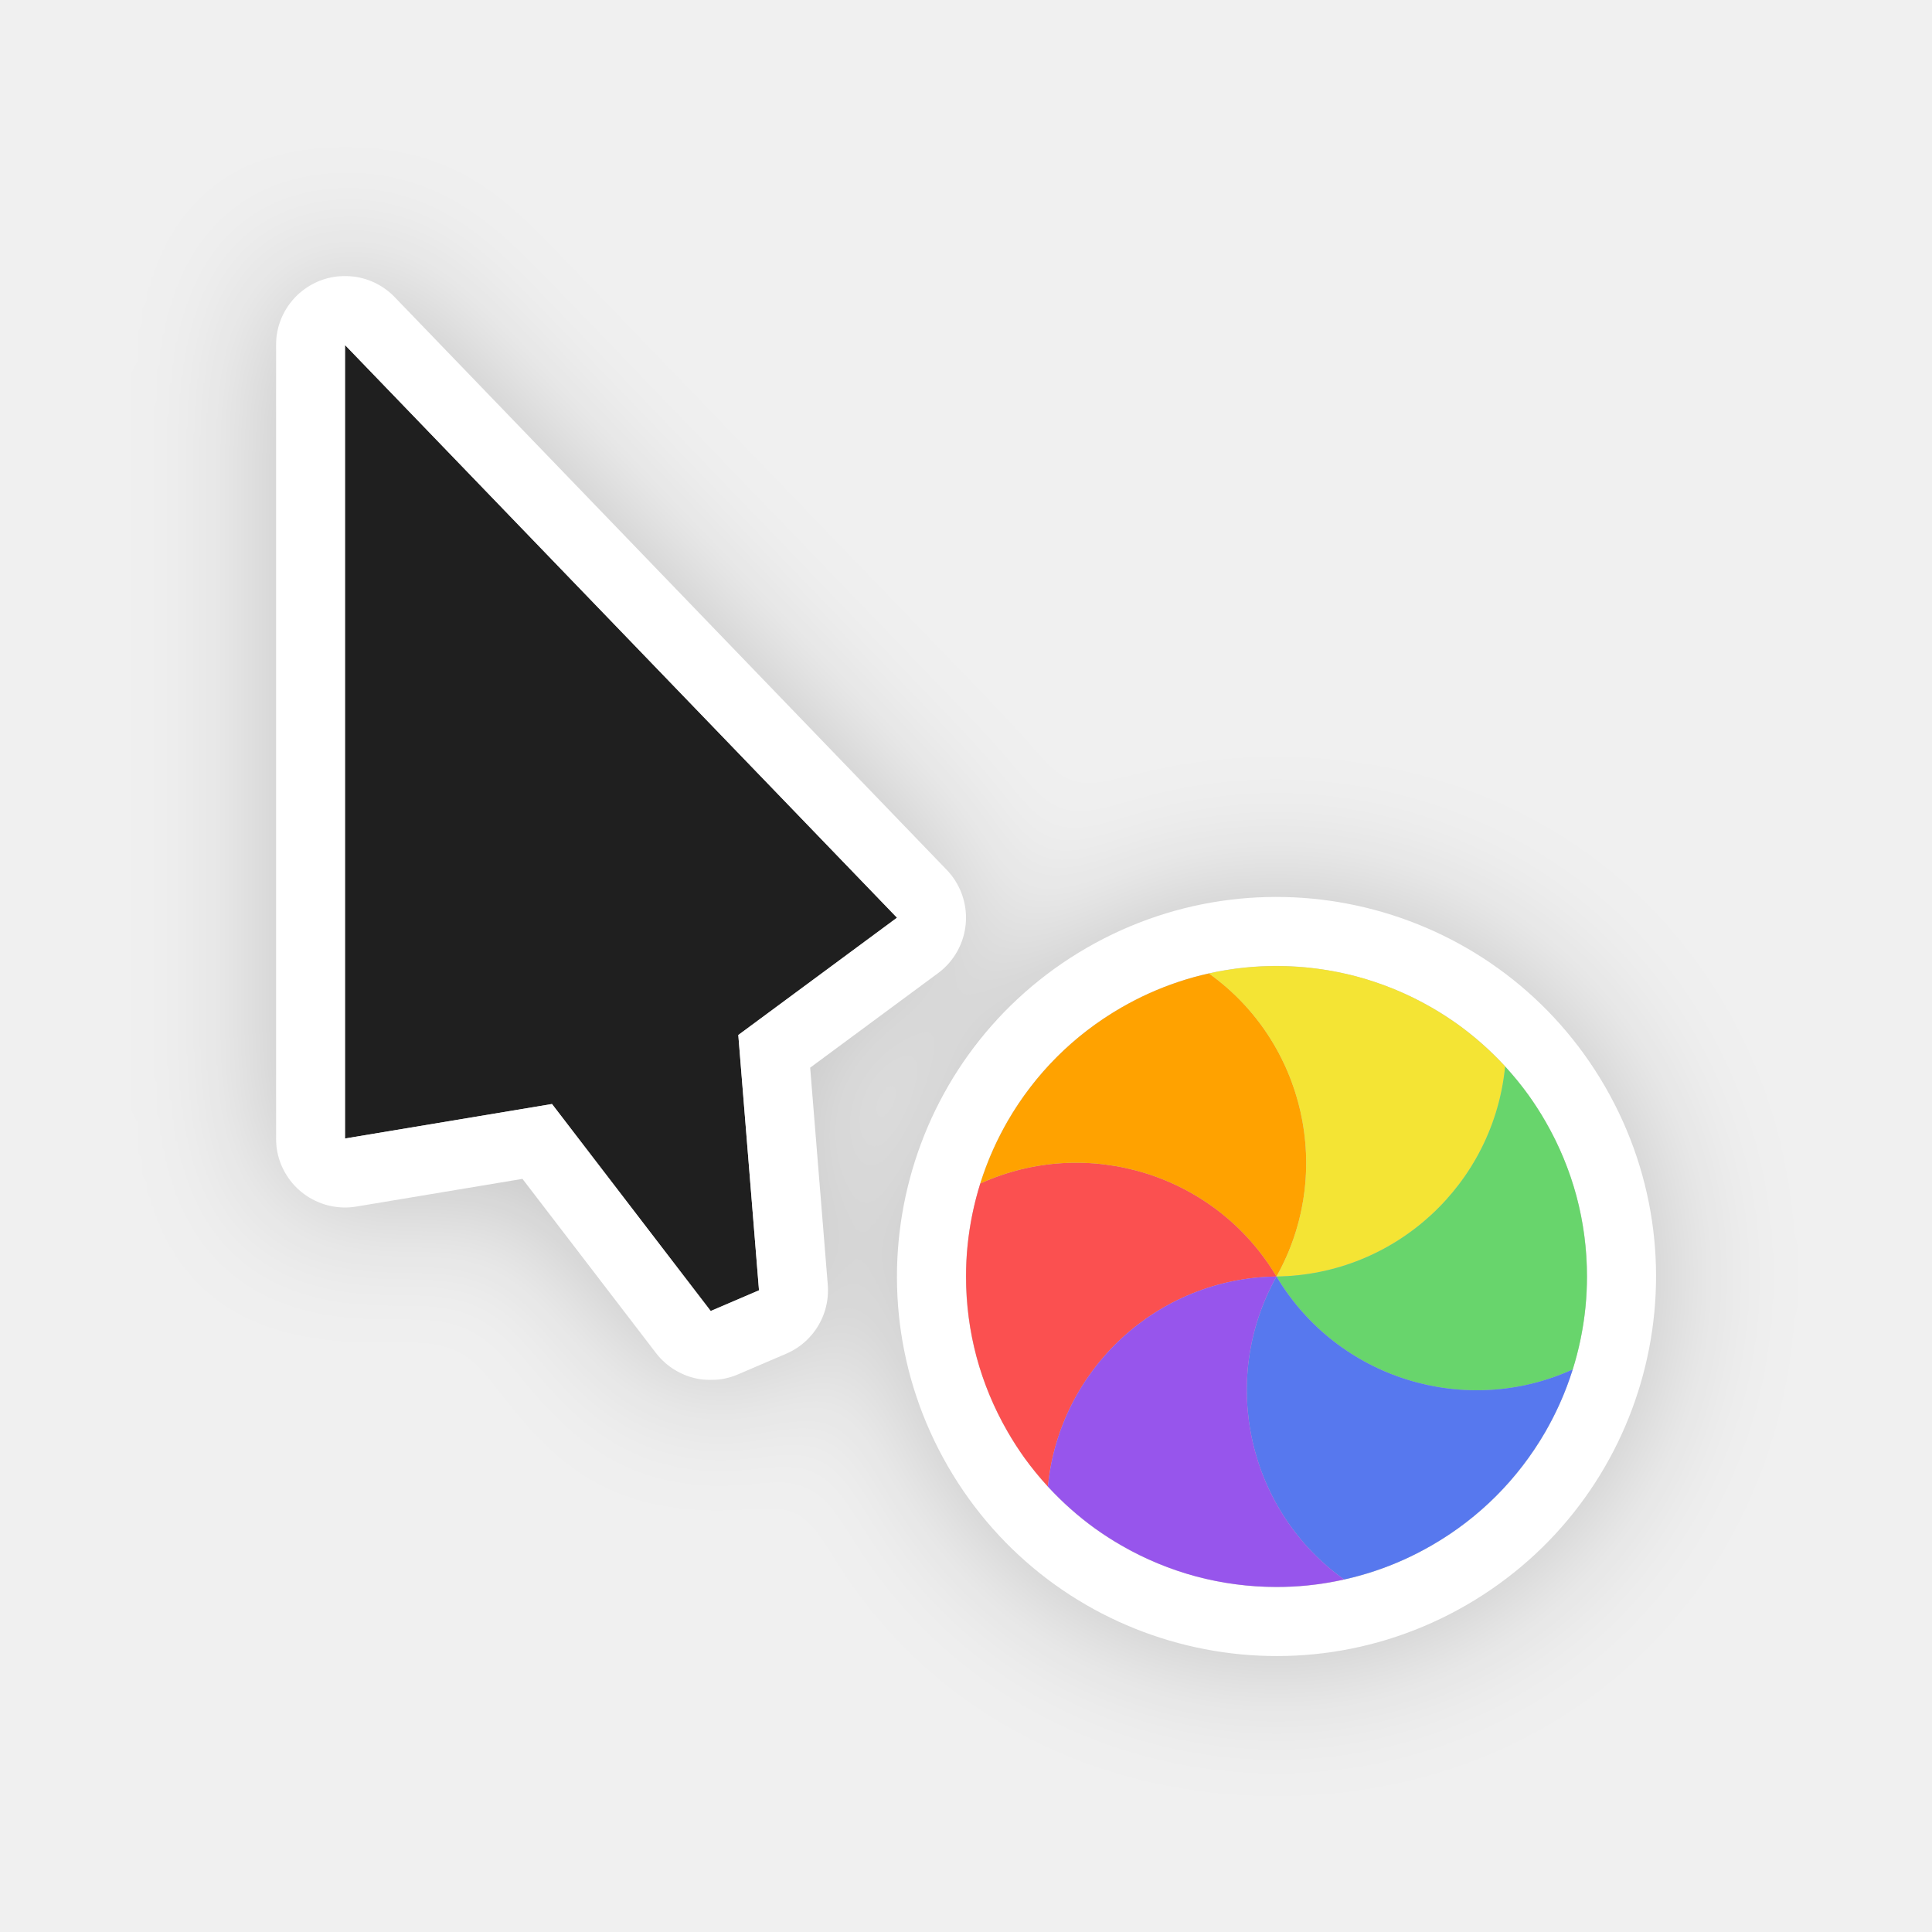
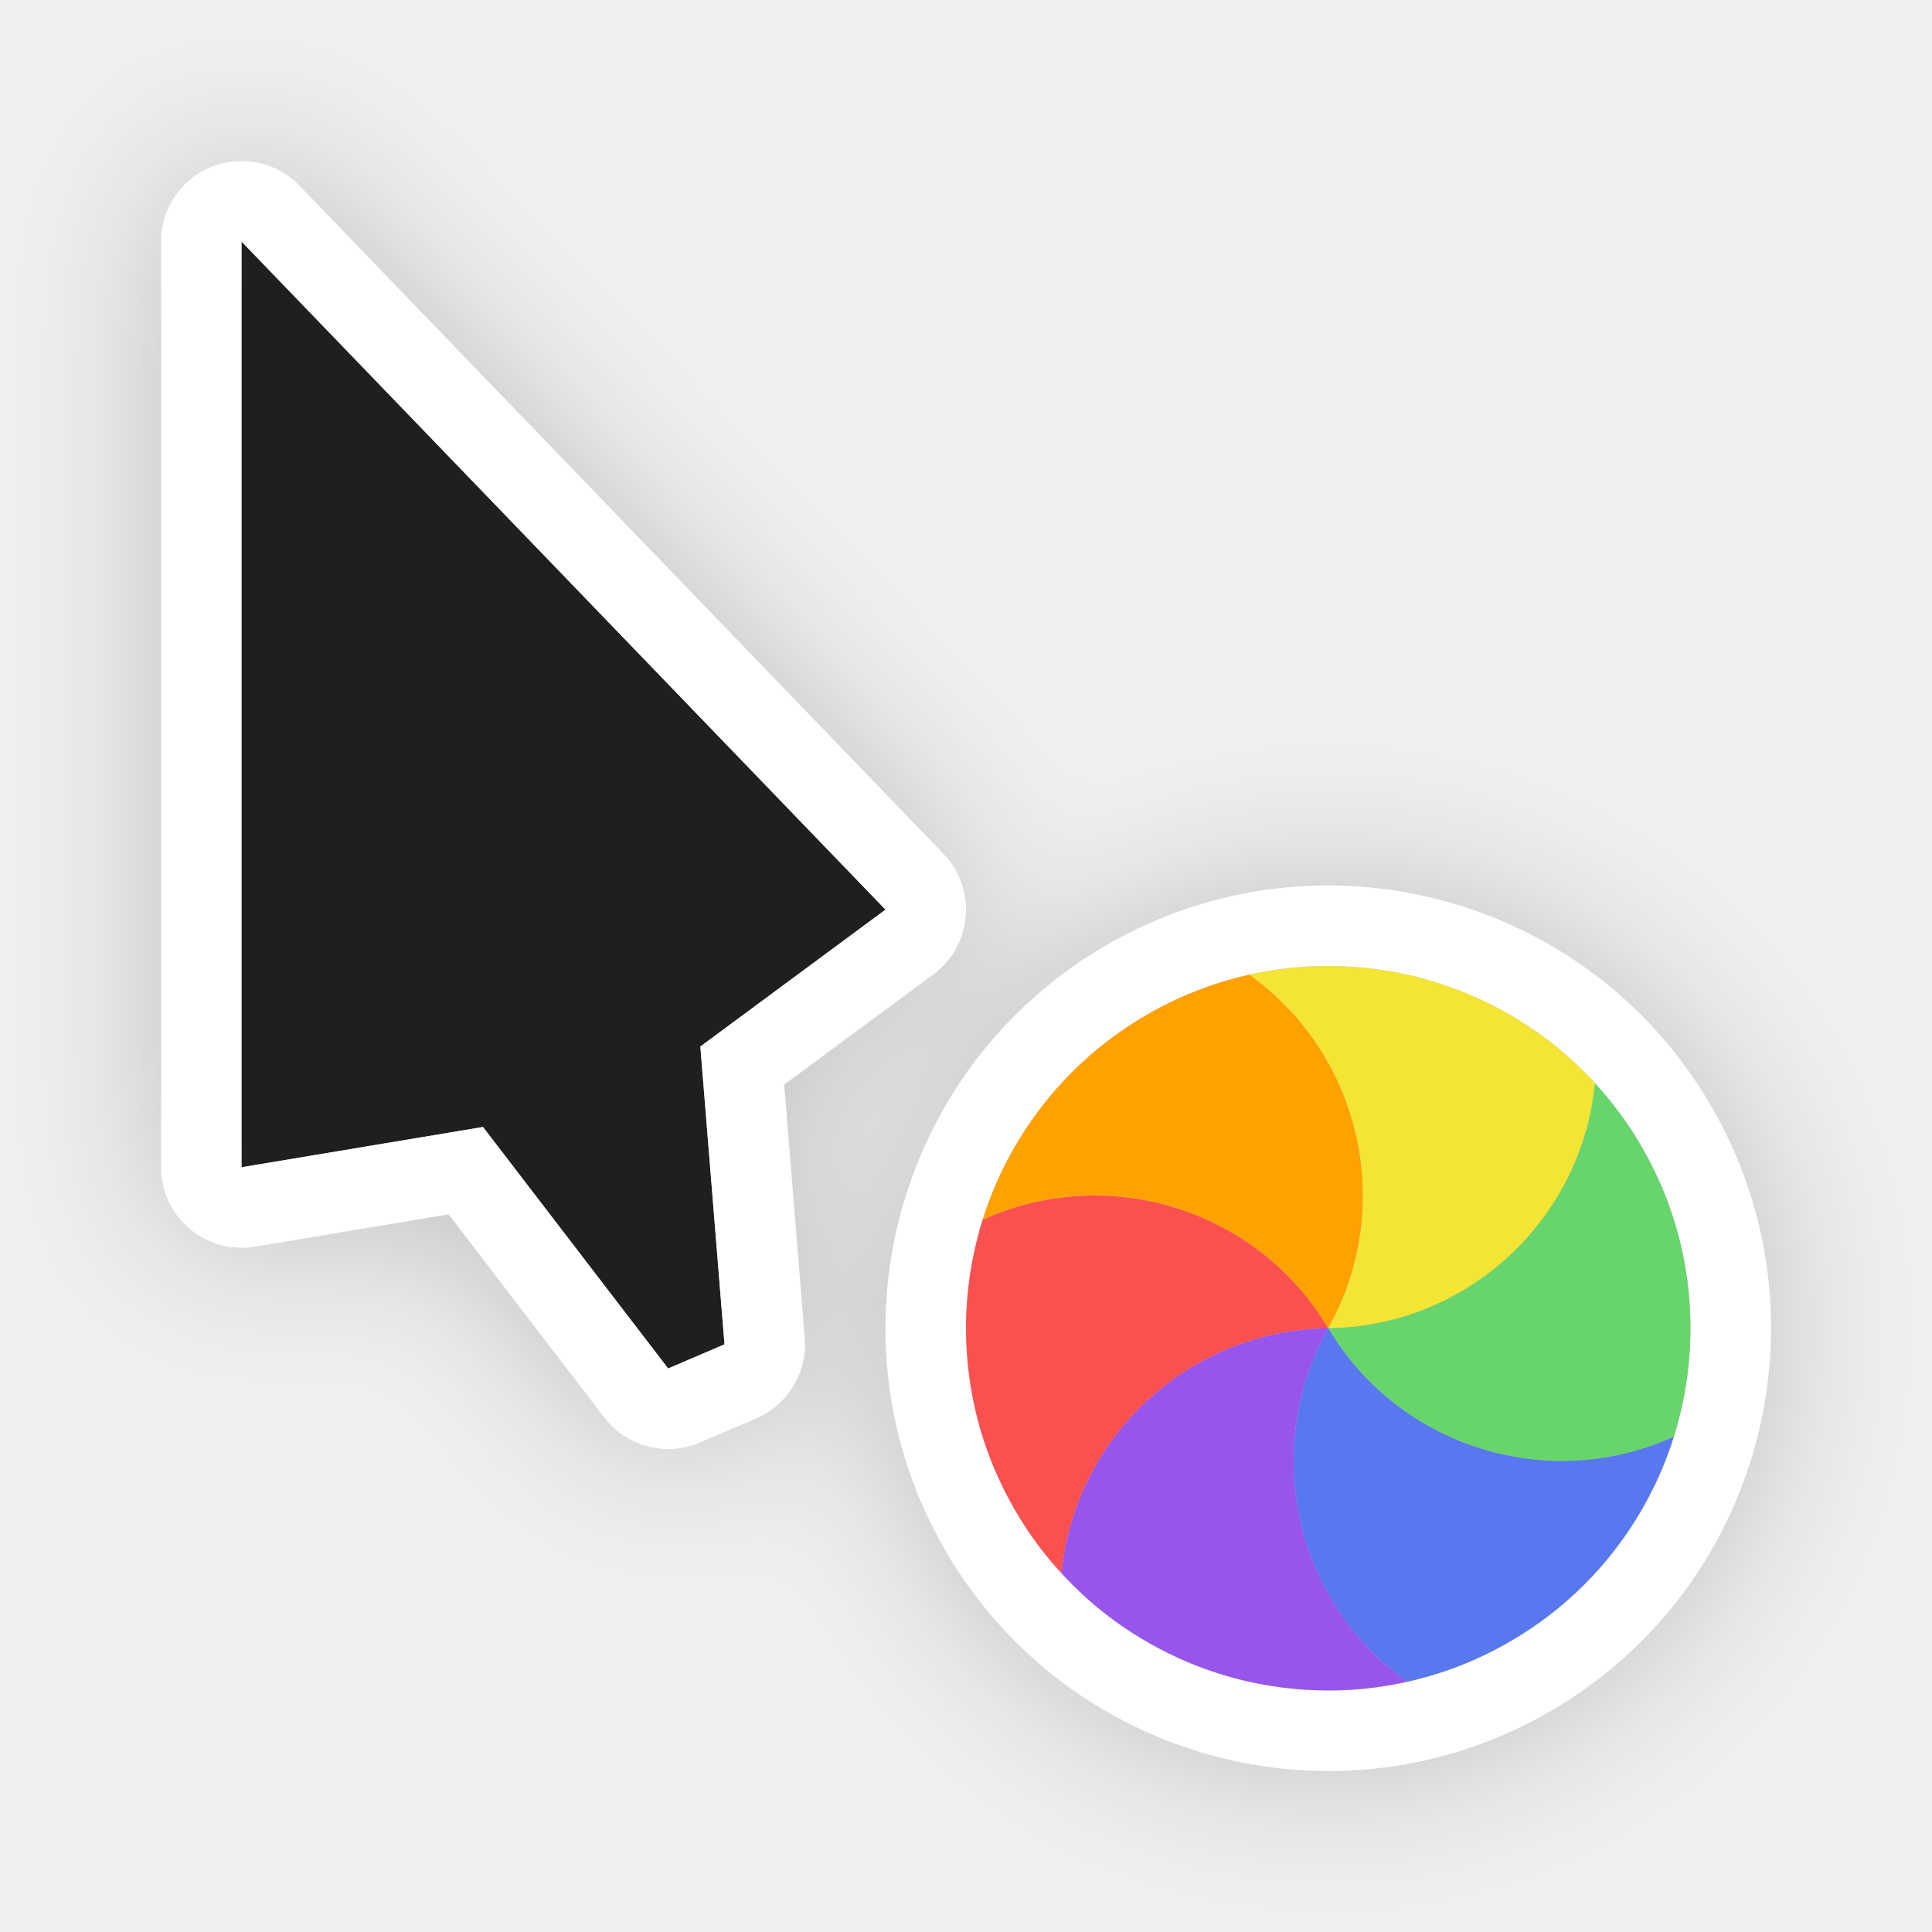
- <svg xmlns="http://www.w3.org/2000/svg" width="28" height="28" viewBox="0 0 28 28" fill="none">
+ <svg xmlns="http://www.w3.org/2000/svg" width="24" height="24" viewBox="0 0 24 24" fill="none">
  <g filter="url(#filter0_d_182_7331)">
-     <mask id="path-1-outside-1_182_7331" maskUnits="userSpaceOnUse" x="4" y="4" width="10" height="16" fill="black">
-       <rect fill="white" x="4" y="4" width="10" height="16" />
-       <path d="M13 13.3L5 5L5 16.5L8 16L10.3 19L11 18.7L10.7 15L13 13.3Z" />
+     <mask id="path-1-outside-1_182_7331" maskUnits="userSpaceOnUse" x="2" y="2" width="10" height="16" fill="black">
+       <rect fill="white" x="2" y="2" width="10" height="16" />
+       <path d="M11 11.3L3 3L3 14.5L6 14L8.3 17L9 16.7L8.7 13L11 11.3Z" />
    </mask>
-     <path d="M13 13.3L5 5L5 16.5L8 16L10.3 19L11 18.7L10.7 15L13 13.3Z" fill="#1F1F1F" />
-     <path d="M13 13.3L5 5L5 16.5L8 16L10.3 19L11 18.7L10.7 15L13 13.3Z" stroke="white" stroke-width="2" stroke-linejoin="round" mask="url(#path-1-outside-1_182_7331)" />
-     <circle cx="18.5" cy="18.5" r="5" transform="rotate(-120 18.5 18.5)" stroke="white" stroke-linejoin="round" />
-     <path d="M15.187 21.544C15.066 21.412 14.952 21.273 14.847 21.128C14.761 21.007 14.679 20.881 14.604 20.75C14.402 20.401 14.253 20.036 14.153 19.665C14.054 19.293 14.001 18.903 14.001 18.5C14.001 18.348 14.008 18.198 14.023 18.051C14.054 17.745 14.116 17.444 14.207 17.152C15.757 16.448 17.615 17.012 18.5 18.5C16.768 18.523 15.351 19.85 15.187 21.544Z" fill="#FB5050" />
-     <path d="M14.207 17.152C14.261 16.982 14.324 16.814 14.398 16.651C14.459 16.515 14.528 16.382 14.603 16.25C14.805 15.902 15.046 15.59 15.318 15.318C15.59 15.046 15.902 14.805 16.25 14.604C16.382 14.528 16.515 14.459 16.651 14.398C16.93 14.272 17.222 14.175 17.521 14.108C18.906 15.098 19.346 16.989 18.5 18.5C17.614 17.012 15.757 16.448 14.207 17.152Z" fill="#FFA200" />
-     <path d="M17.52 14.108C17.695 14.069 17.872 14.041 18.051 14.023C18.198 14.008 18.348 14.001 18.5 14.001C18.903 14.001 19.293 14.054 19.665 14.153C20.036 14.253 20.401 14.402 20.75 14.604C20.881 14.679 21.007 14.761 21.128 14.847C21.377 15.027 21.606 15.231 21.814 15.456C21.649 17.15 20.232 18.477 18.5 18.5C19.346 16.989 18.905 15.098 17.52 14.108Z" fill="#F4E434" />
-     <path d="M21.813 15.456C21.934 15.588 22.048 15.727 22.153 15.872C22.239 15.993 22.321 16.119 22.396 16.25C22.598 16.599 22.747 16.964 22.847 17.335C22.946 17.707 22.999 18.097 22.999 18.5C22.999 18.652 22.992 18.801 22.977 18.949C22.946 19.255 22.884 19.556 22.793 19.848C21.243 20.552 19.385 19.988 18.5 18.5C20.232 18.477 21.649 17.15 21.813 15.456Z" fill="#68D56C" />
-     <path d="M22.793 19.847C22.739 20.018 22.676 20.186 22.602 20.349C22.541 20.485 22.472 20.618 22.397 20.75C22.195 21.098 21.954 21.41 21.682 21.682C21.41 21.954 21.099 22.195 20.75 22.396C20.618 22.472 20.485 22.541 20.349 22.602C20.07 22.728 19.778 22.825 19.479 22.891C18.095 21.902 17.654 20.011 18.5 18.5C19.386 19.988 21.244 20.552 22.793 19.847Z" fill="#5778EE" />
-     <path d="M19.48 22.891C19.305 22.93 19.128 22.959 18.949 22.977C18.802 22.992 18.652 22.999 18.5 22.999C18.097 22.999 17.707 22.946 17.335 22.847C16.964 22.747 16.599 22.598 16.25 22.396C16.119 22.321 15.993 22.239 15.872 22.153C15.623 21.973 15.394 21.769 15.187 21.544C15.351 19.85 16.768 18.523 18.5 18.5C17.654 20.011 18.095 21.902 19.48 22.891Z" fill="#9755EC" />
+     <path d="M11 11.3L3 3L3 14.5L6 14L8.3 17L9 16.7L8.7 13L11 11.3Z" fill="#1F1F1F" />
+     <path d="M11 11.3L3 3L3 14.5L6 14L8.3 17L9 16.7L8.7 13L11 11.3Z" stroke="white" stroke-width="2" stroke-linejoin="round" mask="url(#path-1-outside-1_182_7331)" />
+     <circle cx="16.5" cy="16.5" r="5" transform="rotate(-120 16.5 16.5)" stroke="white" stroke-linejoin="round" />
+     <path d="M13.187 19.544C13.066 19.412 12.952 19.273 12.847 19.128C12.761 19.007 12.679 18.881 12.604 18.75C12.402 18.401 12.253 18.036 12.153 17.665C12.054 17.293 12.001 16.903 12.001 16.5C12.001 16.348 12.008 16.198 12.023 16.051C12.054 15.745 12.116 15.444 12.207 15.152C13.757 14.448 15.615 15.012 16.5 16.5C14.768 16.523 13.351 17.85 13.187 19.544Z" fill="#FB5050" />
+     <path d="M12.207 15.152C12.261 14.982 12.324 14.814 12.398 14.651C12.459 14.515 12.528 14.382 12.603 14.251C12.805 13.902 13.046 13.59 13.318 13.318C13.59 13.046 13.902 12.805 14.25 12.604C14.382 12.528 14.515 12.459 14.651 12.398C14.93 12.272 15.222 12.175 15.521 12.108C16.906 13.098 17.346 14.989 16.5 16.5C15.614 15.012 13.757 14.448 12.207 15.152Z" fill="#FFA200" />
+     <path d="M15.521 12.108C15.695 12.069 15.872 12.041 16.051 12.023C16.198 12.008 16.348 12.001 16.5 12.001C16.903 12.001 17.293 12.054 17.665 12.153C18.036 12.253 18.401 12.402 18.75 12.604C18.881 12.679 19.007 12.761 19.128 12.847C19.377 13.027 19.606 13.231 19.814 13.456C19.649 15.15 18.232 16.477 16.5 16.5C17.346 14.989 16.905 13.098 15.521 12.108Z" fill="#F4E434" />
+     <path d="M19.813 13.456C19.934 13.588 20.048 13.727 20.153 13.872C20.239 13.993 20.321 14.119 20.396 14.25C20.598 14.599 20.747 14.964 20.847 15.335C20.946 15.707 20.999 16.097 20.999 16.5C20.999 16.652 20.992 16.801 20.977 16.949C20.946 17.255 20.884 17.556 20.793 17.848C19.243 18.552 17.385 17.988 16.5 16.5C18.232 16.477 19.649 15.15 19.813 13.456Z" fill="#68D56C" />
+     <path d="M20.793 17.847C20.739 18.018 20.676 18.186 20.602 18.349C20.541 18.485 20.472 18.618 20.397 18.75C20.195 19.098 19.954 19.41 19.682 19.682C19.41 19.954 19.099 20.195 18.75 20.396C18.618 20.472 18.485 20.541 18.349 20.602C18.07 20.728 17.778 20.825 17.479 20.891C16.095 19.902 15.654 18.011 16.5 16.5C17.386 17.988 19.244 18.552 20.793 17.847Z" fill="#5778EE" />
+     <path d="M17.48 20.891C17.305 20.93 17.128 20.959 16.949 20.977C16.802 20.992 16.652 20.999 16.5 20.999C16.097 20.999 15.707 20.946 15.335 20.847C14.964 20.747 14.599 20.598 14.25 20.396C14.119 20.321 13.993 20.239 13.872 20.153C13.623 19.973 13.394 19.769 13.187 19.544C13.351 17.85 14.768 16.523 16.5 16.5C15.654 18.011 16.095 19.902 17.48 20.891Z" fill="#9755EC" />
  </g>
  <defs>
-     <filter id="filter0_d_182_7331" x="0" y="0" width="28" height="28" filterUnits="userSpaceOnUse" color-interpolation-filters="sRGB">
+     <filter id="filter0_d_182_7331" x="-2" y="-2" width="28" height="28" filterUnits="userSpaceOnUse" color-interpolation-filters="sRGB">
      <feFlood flood-opacity="0" result="BackgroundImageFix" />
      <feColorMatrix in="SourceAlpha" type="matrix" values="0 0 0 0 0 0 0 0 0 0 0 0 0 0 0 0 0 0 127 0" result="hardAlpha" />
      <feOffset />
      <feGaussianBlur stdDeviation="1" />
      <feColorMatrix type="matrix" values="0 0 0 0 0 0 0 0 0 0 0 0 0 0 0 0 0 0 0.2 0" />
      <feBlend mode="normal" in2="BackgroundImageFix" result="effect1_dropShadow_182_7331" />
      <feBlend mode="normal" in="SourceGraphic" in2="effect1_dropShadow_182_7331" result="shape" />
    </filter>
  </defs>
</svg>
